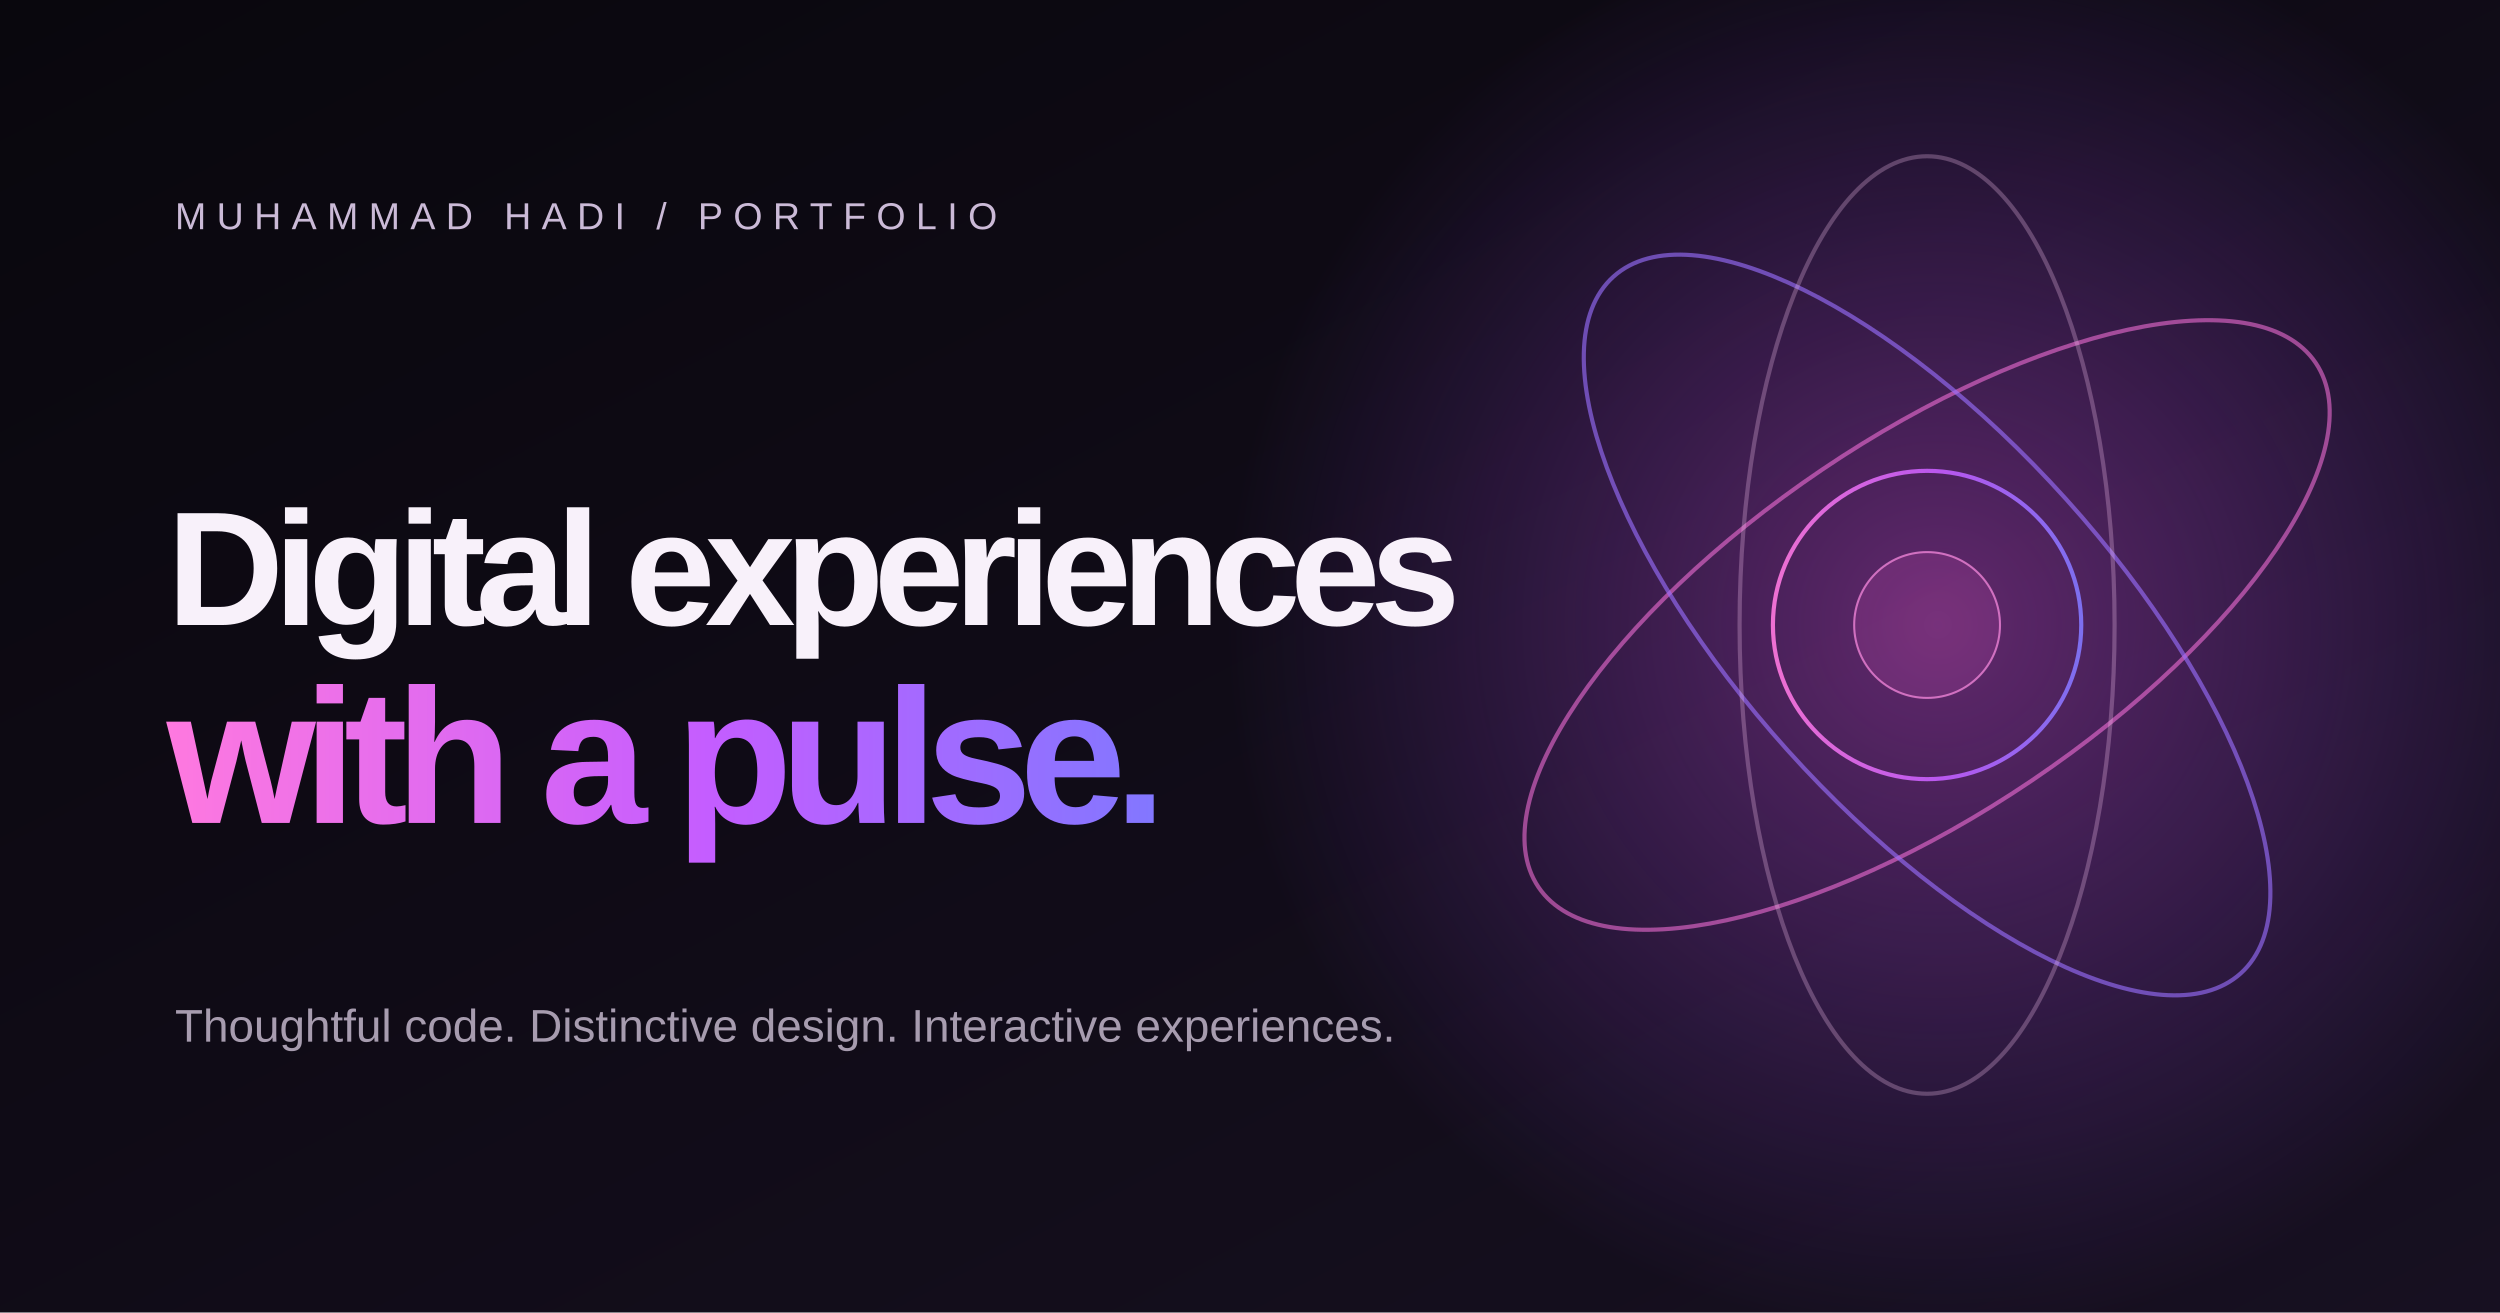
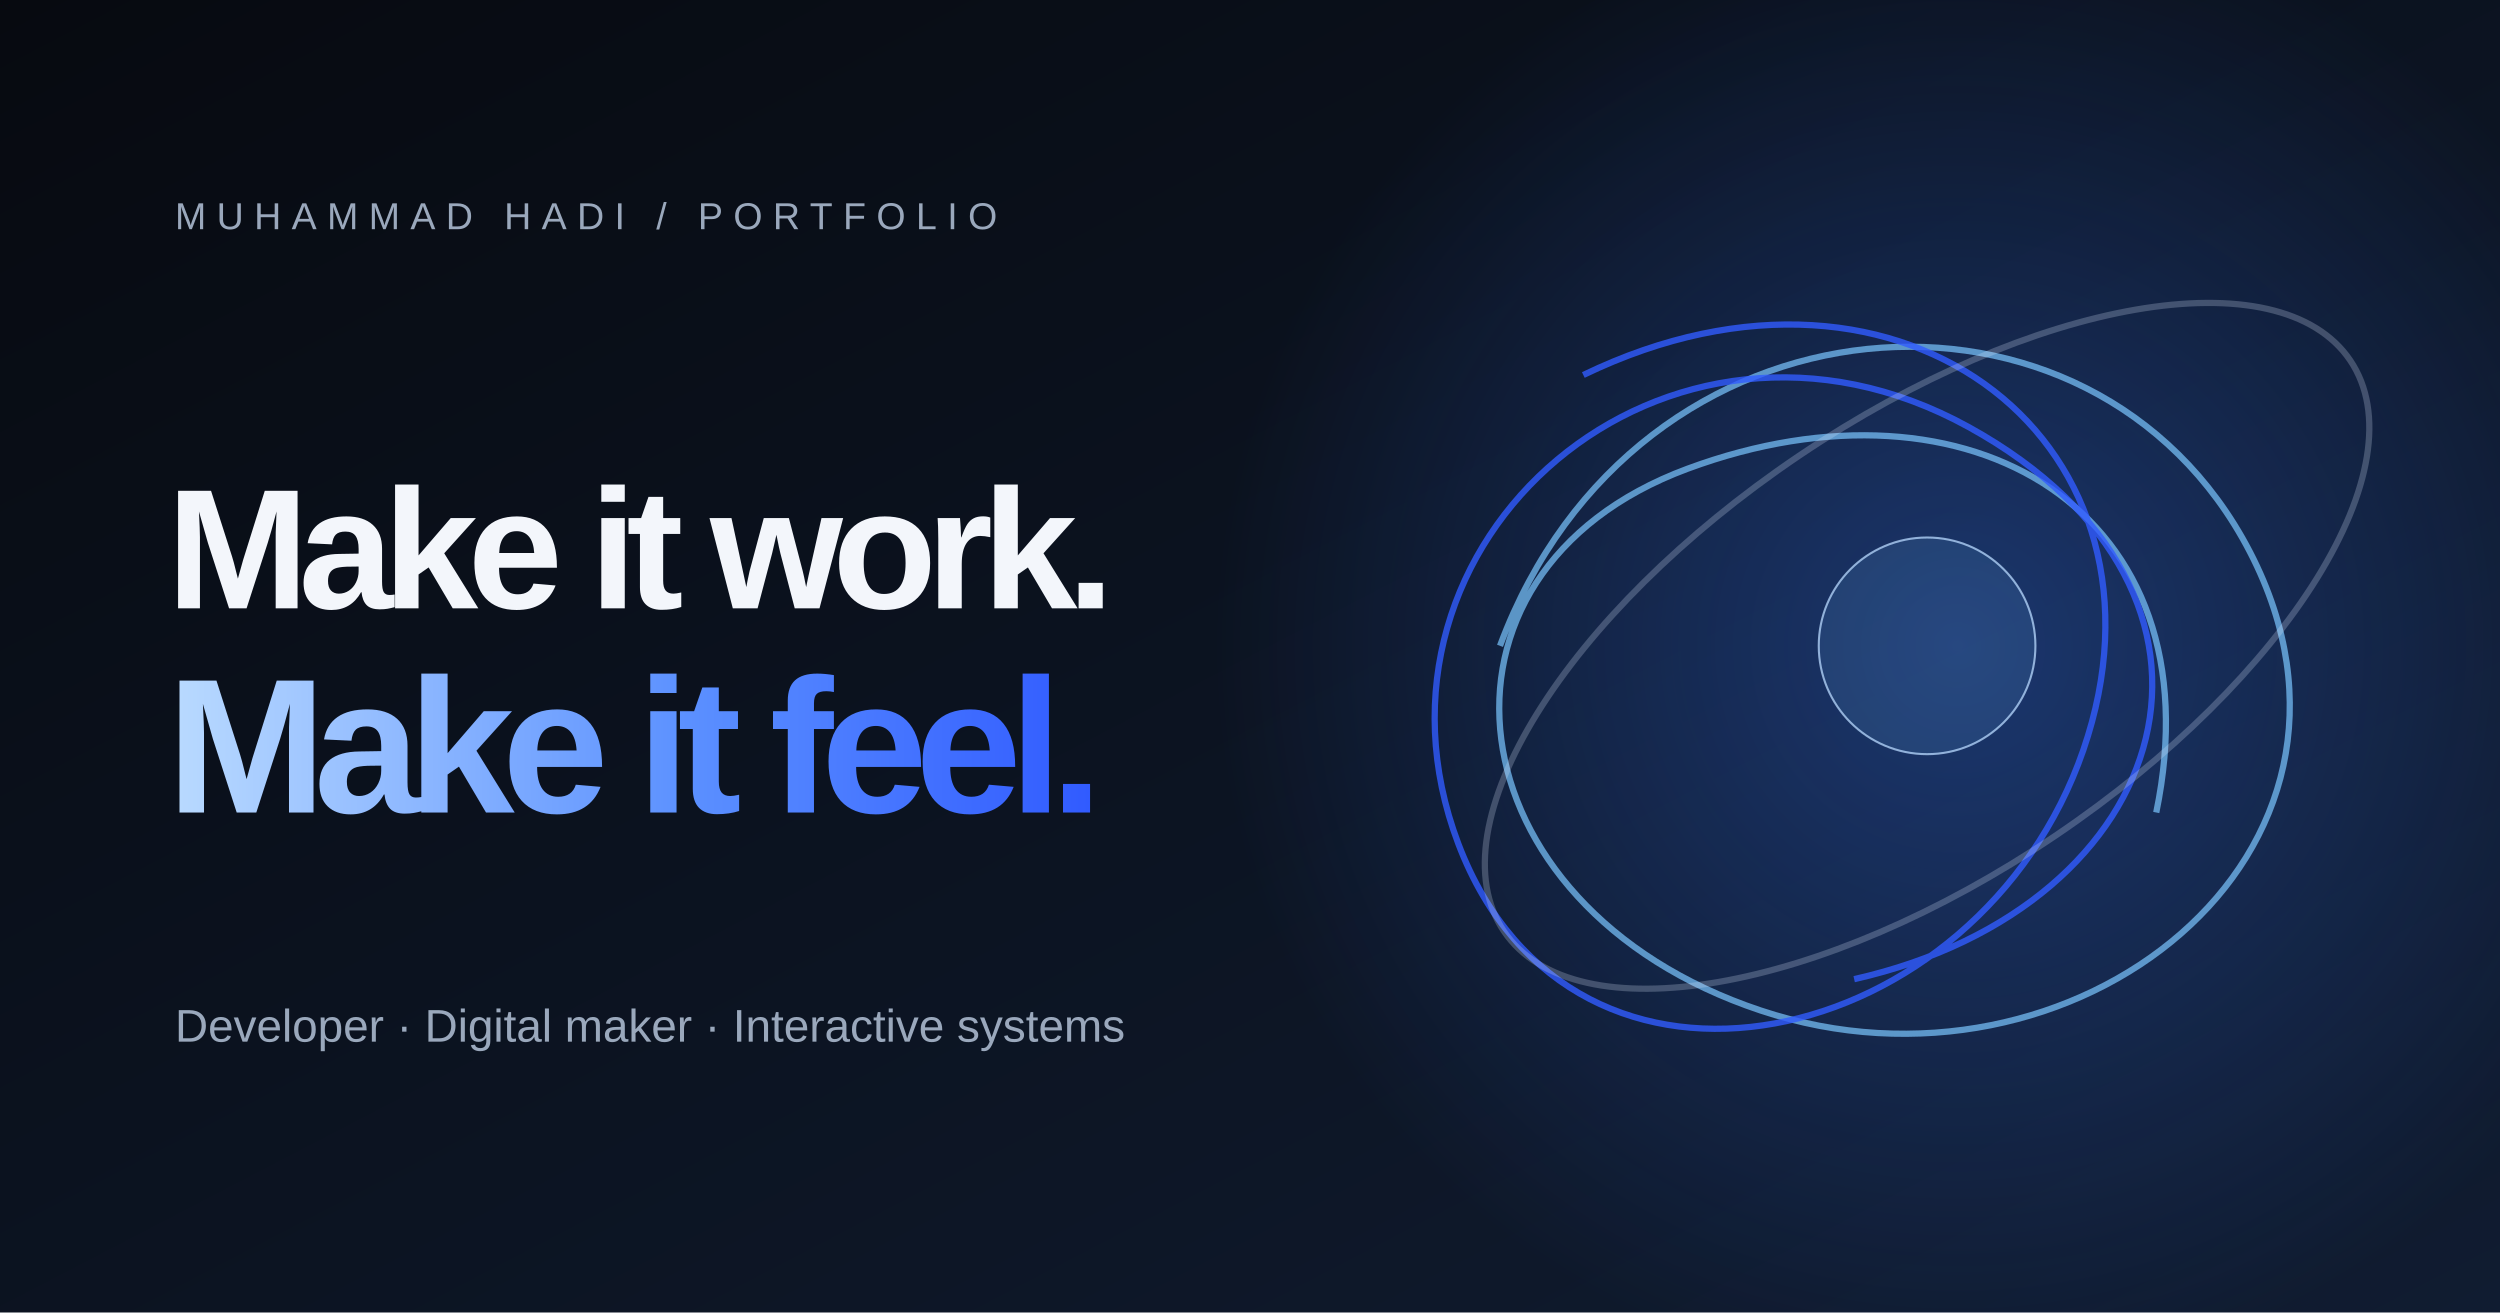
<svg xmlns="http://www.w3.org/2000/svg" width="1200" height="630" viewBox="0 0 1200 630">
  <defs>
    <linearGradient id="bg" x1="0" y1="0" x2="1" y2="1">
-       <stop stop-color="#09070d" />
-       <stop offset="1" stop-color="#171021" />
+       <stop stop-color="#070A10" />
+       <stop offset="1" stop-color="#101C31" />
    </linearGradient>
    <linearGradient id="type" x1="0" y1="0" x2="1" y2="0">
-       <stop stop-color="#ff79df" />
-       <stop offset=".55" stop-color="#c45dff" />
-       <stop offset="1" stop-color="#8277ff" />
+       <stop stop-color="#B8D9FF" />
+       <stop offset=".55" stop-color="#5C91FF" />
+       <stop offset="1" stop-color="#315BFF" />
    </linearGradient>
    <radialGradient id="glow">
-       <stop stop-color="#d34fe0" stop-opacity=".42" />
-       <stop offset="1" stop-color="#9d4cff" stop-opacity="0" />
+       <stop stop-color="#3778FF" stop-opacity=".34" />
+       <stop offset="1" stop-color="#3778FF" stop-opacity="0" />
    </radialGradient>
  </defs>
  <rect width="1200" height="630" fill="url(#bg)" />
-   <circle cx="930" cy="300" r="340" fill="url(#glow)" />
-   <g fill="none" stroke-width="2">
-     <ellipse cx="925" cy="300" rx="225" ry="90" stroke="#ff74df" stroke-opacity=".55" transform="rotate(-34 925 300)" />
-     <ellipse cx="925" cy="300" rx="225" ry="90" stroke="#9a70ff" stroke-opacity=".62" transform="rotate(48 925 300)" />
-     <ellipse cx="925" cy="300" rx="225" ry="90" stroke="#f6c5f1" stroke-opacity=".28" transform="rotate(90 925 300)" />
-     <circle cx="925" cy="300" r="74" stroke="url(#type)" stroke-opacity=".9" />
+   <circle cx="940" cy="310" r="360" fill="url(#glow)" />
+   <g fill="none" stroke-width="3">
+     <path d="M720 310c65-175 285-190 360-45s-85 270-235 220-170-210-35-260 255 20 225 165" stroke="#7BC7FF" stroke-opacity=".7" />
+     <path d="M760 180c155-75 290 35 240 180s-245 190-300 45 100-280 245-200 100 230-55 265" stroke="#315BFF" stroke-opacity=".8" />
+     <ellipse cx="925" cy="310" rx="245" ry="110" stroke="#DCEBFF" stroke-opacity=".24" transform="rotate(-34 925 310)" />
  </g>
-   <circle cx="925" cy="300" r="35" fill="#ff65d8" fill-opacity=".13" stroke="#ff8fe5" stroke-opacity=".7" />
-   <text x="84" y="110" fill="#cbbad7" font-family="Arial,sans-serif" font-size="18" letter-spacing="5">MUHAMMAD HADI / PORTFOLIO</text>
-   <text x="80" y="300" fill="#f8f1fa" font-family="Arial,sans-serif" font-size="78" font-weight="700" letter-spacing="-5">Digital experiences</text>
-   <text x="80" y="395" fill="url(#type)" font-family="Arial,sans-serif" font-size="92" font-weight="700" letter-spacing="-6">with a pulse.</text>
-   <text x="84" y="500" fill="#a79caf" font-family="Arial,sans-serif" font-size="22">Thoughtful code. Distinctive design. Interactive experiences.</text>
+   <circle cx="925" cy="310" r="52" fill="#7BC7FF" fill-opacity=".12" stroke="#B8D9FF" stroke-opacity=".75" />
+   <text x="84" y="110" fill="#9AA8BC" font-family="Arial,sans-serif" font-size="18" letter-spacing="5">MUHAMMAD HADI / PORTFOLIO</text>
+   <text x="80" y="292" fill="#F3F6FB" font-family="Arial,sans-serif" font-size="82" font-weight="700" letter-spacing="-5">Make it work.</text>
+   <text x="80" y="390" fill="url(#type)" font-family="Arial,sans-serif" font-size="92" font-weight="700" letter-spacing="-6">Make it feel.</text>
+   <text x="84" y="500" fill="#9AA8BC" font-family="Arial,sans-serif" font-size="22">Developer · Digital maker · Interactive systems</text>
</svg>
